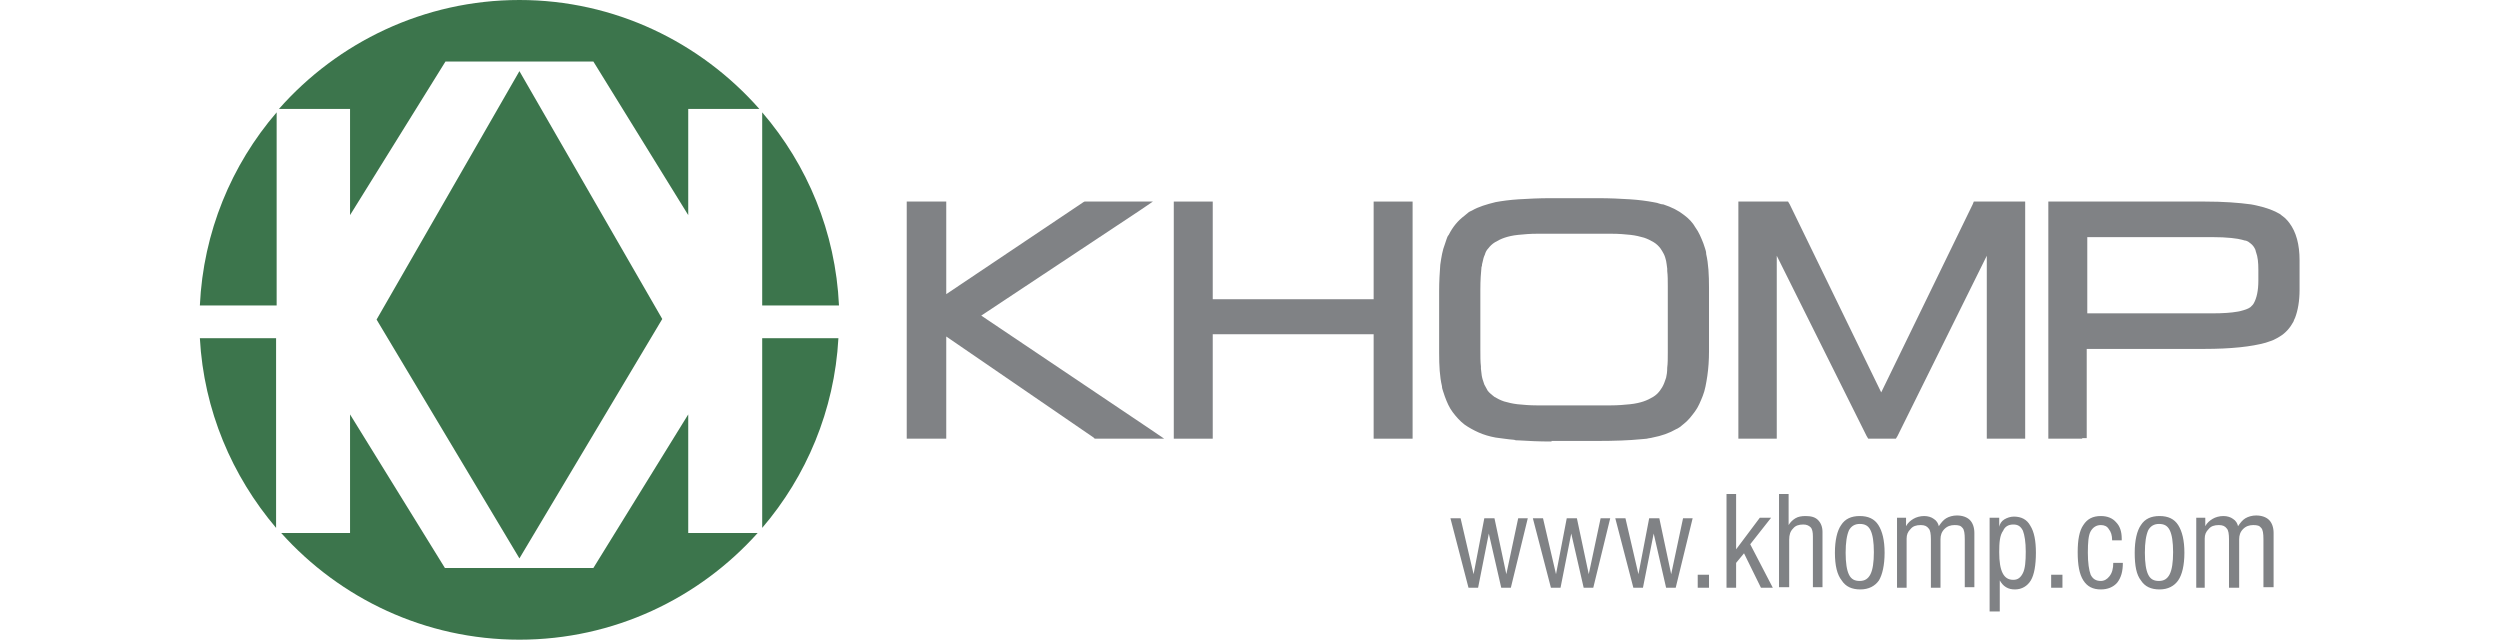
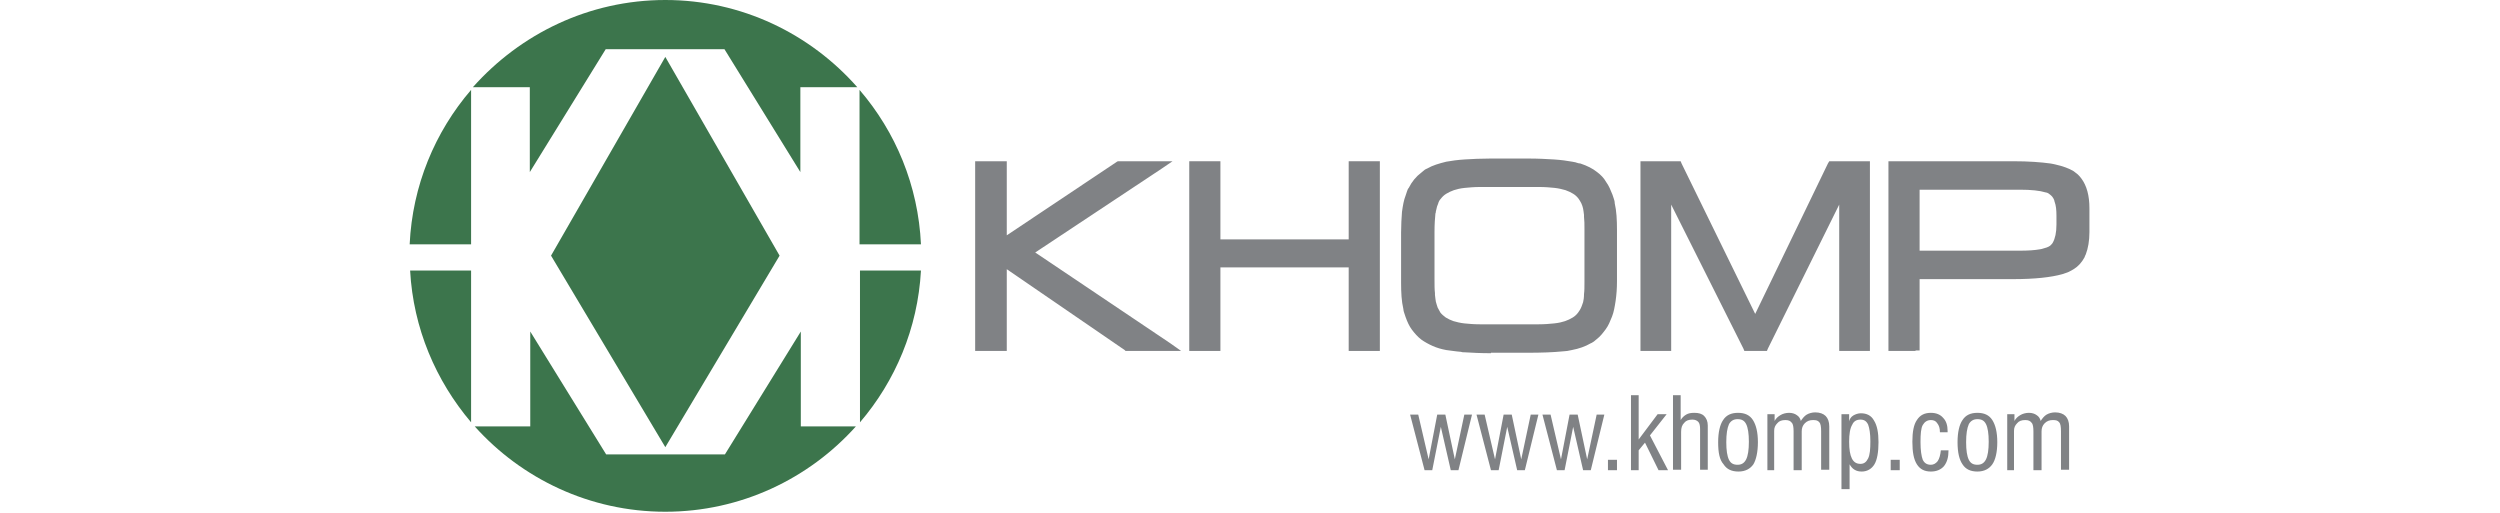
- <svg xmlns="http://www.w3.org/2000/svg" version="1.1" x="0px" y="0px" viewBox="0 0 442.8 113.4" style="enable-background:new 0 0 442.8 113.4;" xml:space="preserve">
+ <svg xmlns="http://www.w3.org/2000/svg" version="1.1" x="0px" y="0px" viewBox="0 0 553.5 113.4" style="enable-background:new 0 0 553.5 113.4;" xml:space="preserve">
  <style type="text/css">
	.st0{fill-rule:evenodd;clip-rule:evenodd;fill:#3C754C;}
	.st1{fill-rule:evenodd;clip-rule:evenodd;fill:#808285;}
</style>
  <g id="Guides_For_Artboard">
</g>
  <g id="Camada_1">
    <g>
-       <path class="st0" d="M92,0c16.9,0,32.1,7.5,42.5,19.3h-12.6v18.8l-16.8-27.2H92.9H91H78.9L62,38.1V19.3H49.4C59.8,7.5,75.1,0,92,0    L92,0z M135,19.9c8,9.3,13,21.2,13.6,34.2H135C135,42.7,135,31.3,135,19.9L135,19.9z M148.5,59.9c-0.7,12.8-5.7,24.5-13.5,33.6    c0-11.2,0-22.4,0-33.6H148.5L148.5,59.9z M134.2,94.4c-10.4,11.6-25.5,18.9-42.2,18.9c-16.7,0-31.8-7.3-42.2-18.9H62v-21    l16.8,27.2H91h1.9h12.2l16.8-27.2v21H134.2L134.2,94.4z M48.9,93.5c-7.8-9.2-12.8-20.8-13.5-33.6h13.5V93.5L48.9,93.5z M35.4,54.1    c0.6-13,5.6-24.9,13.6-34.2v34.2H35.4L35.4,54.1z M92,12.6l-25.3,44L92,98.9l25.3-42.4L92,12.6z" />
-       <path class="st1" d="M368.8,77.7h-5.1h-0.9v-0.9V36.6v-0.9h0.9h26.8h0v0c3.3,0,6,0.2,8.2,0.5c0.4,0.1,0.7,0.1,1,0.2    c1.8,0.4,3.1,0.9,4.1,1.5l0,0l0,0v0l0,0l0,0l0,0c0.3,0.2,0.6,0.5,0.9,0.7c0.3,0.3,0.6,0.6,0.8,0.9c1.2,1.6,1.8,3.8,1.8,6.6v5.3v0    h0c0,1.9-0.3,3.6-0.8,4.9c-0.1,0.2-0.2,0.4-0.3,0.7c-0.6,1.1-1.4,2-2.4,2.6l0,0l0,0v0c-0.3,0.2-0.7,0.4-1.1,0.6    c-0.4,0.2-0.9,0.3-1.4,0.5c-2.5,0.7-6.1,1.1-10.9,1.1h-20.8v14.9v0.9H368.8L368.8,77.7z M369.7,55.5h22.2h0v0    c1.8,0,3.3-0.1,4.4-0.3c0.2,0,0.4-0.1,0.5-0.1c0.8-0.2,1.4-0.4,1.8-0.7v0l0,0c0.1-0.1,0.2-0.2,0.3-0.3h0c0.1-0.1,0.2-0.2,0.3-0.4    c0.5-0.9,0.8-2.2,0.8-4h0v-1.9h0v0h0c0-1.3-0.1-2.3-0.4-3.1c0-0.1-0.1-0.2-0.1-0.4l0,0c-0.2-0.5-0.5-0.9-0.9-1.2v0l0,0l0,0    c-0.1-0.1-0.3-0.2-0.4-0.3c-0.2-0.1-0.4-0.2-0.6-0.2c-1.3-0.4-3.2-0.6-5.7-0.6h-22.2V55.5z" />
-       <polygon class="st1" points="313.7,77.7 308.8,77.7 307.9,77.7 307.9,76.8 307.9,36.6 307.9,35.7 308.8,35.7 316.1,35.7     316.7,35.7 317,36.2 333.2,69.5 349.4,36.2 349.6,35.7 350.2,35.7 357.8,35.7 358.7,35.7 358.7,36.6 358.7,76.8 358.7,77.7     357.8,77.7 352.8,77.7 351.9,77.7 351.9,76.8 351.9,45.3 336.1,77.2 335.8,77.7 335.3,77.7 331.5,77.7 330.9,77.7 330.6,77.2     314.7,45.3 314.7,76.8 314.7,77.7   " />
-       <path class="st1" d="M274.8,78.2L274.8,78.2L274.8,78.2c-2.3,0-4.2-0.1-5.8-0.2c-0.3,0-0.6,0-0.8-0.1c-1.3-0.1-2.4-0.3-3.3-0.4    c-1.1-0.2-2.1-0.5-3-0.9c-0.9-0.4-1.8-0.9-2.5-1.4l0,0c-0.8-0.6-1.5-1.4-2.1-2.2c-0.6-0.8-1-1.7-1.4-2.8h0l0,0v0    c-0.1-0.3-0.2-0.6-0.3-0.9c-0.1-0.3-0.2-0.6-0.2-0.9c-0.4-1.7-0.5-3.6-0.5-5.9v-11c0-1.7,0.1-3.2,0.2-4.6c0.2-1.4,0.4-2.6,0.8-3.6    h0l0,0l0,0l0,0l0,0c0.1-0.3,0.2-0.6,0.3-0.9c0.1-0.3,0.2-0.6,0.4-0.8c0.7-1.4,1.6-2.5,2.8-3.4l0,0l0,0c0.2-0.2,0.4-0.3,0.6-0.5    l0,0c0.2-0.2,0.5-0.3,0.7-0.4c1.2-0.7,2.6-1.1,4.2-1.5c1.1-0.2,2.5-0.4,4.1-0.5c1.6-0.1,3.6-0.2,5.7-0.2h8.3    c2.2,0,4.1,0.1,5.7,0.2c1.6,0.1,3,0.3,4.1,0.5l0,0l0,0v0c0.4,0.1,0.7,0.1,0.9,0.2c0.3,0.1,0.6,0.2,0.9,0.2    c1.5,0.5,2.7,1.1,3.7,1.9c0.8,0.6,1.5,1.3,2,2.2c0.6,0.8,1,1.8,1.4,2.8l0,0l0,0v0c0.1,0.3,0.2,0.6,0.3,0.9c0.1,0.3,0.2,0.6,0.2,1    c0.4,1.7,0.5,3.7,0.5,6v11.2c0,1.6-0.1,3-0.3,4.4c-0.2,1.3-0.4,2.5-0.8,3.5c-0.4,1-0.8,2-1.4,2.8c-0.6,0.8-1.2,1.6-2,2.2v0l0,0    l0,0c-0.2,0.2-0.4,0.3-0.6,0.5c-0.2,0.1-0.4,0.3-0.7,0.4c-1.2,0.7-2.6,1.2-4.2,1.5l0,0h0c-0.3,0.1-0.7,0.1-1,0.2    c-0.3,0-0.7,0.1-1.1,0.1c-2,0.2-4.6,0.3-7.8,0.3H274.8L274.8,78.2z M285.4,41.4h-13.1c-1.3,0-2.4,0.1-3.4,0.2l0,0    c-1,0.1-1.8,0.3-2.4,0.5c-0.6,0.2-1.2,0.5-1.7,0.8c-0.5,0.3-0.9,0.7-1.2,1.1c-0.3,0.3-0.5,0.7-0.6,1.1c-0.2,0.4-0.3,0.8-0.4,1.3    l0,0l0,0l0,0c0,0.1-0.1,0.3-0.1,0.4c0,0.1,0,0.3-0.1,0.5c-0.1,1-0.2,2.3-0.2,4V52v9.9v0h0c0,1.2,0,2.2,0.1,3l0,0v0    c0,0.1,0,0.2,0,0.4c0.1,0.6,0.1,1.1,0.2,1.5l0,0c0.1,0.5,0.3,0.9,0.4,1.3c0.2,0.4,0.4,0.7,0.6,1.1c0.3,0.4,0.8,0.8,1.2,1.1    c0.5,0.3,1.1,0.6,1.7,0.8c0.7,0.2,1.5,0.4,2.4,0.5l0,0c1,0.1,2.1,0.2,3.4,0.2v0h13.1c1.3,0,2.4-0.1,3.4-0.2c1-0.1,1.8-0.3,2.4-0.5    c0.6-0.2,1.2-0.5,1.7-0.8c0.5-0.3,0.9-0.7,1.2-1.1l0,0l0,0v0c0.1-0.1,0.1-0.2,0.2-0.3l0,0c0.1-0.1,0.1-0.2,0.2-0.3    c0.3-0.5,0.5-1.1,0.7-1.7c0.1-0.4,0.2-1,0.2-1.8c0.1-0.7,0.1-1.6,0.1-2.7v-1.3V50.7v0h0c0-1,0-1.9-0.1-2.7l0-0.4l0,0    c-0.1-0.6-0.1-1-0.2-1.4c-0.1-0.4-0.2-0.8-0.4-1.2c-0.2-0.4-0.4-0.7-0.6-1c-0.3-0.4-0.7-0.8-1.2-1.1c-0.5-0.3-1.1-0.6-1.7-0.8    c-0.7-0.2-1.5-0.4-2.4-0.5C287.9,41.5,286.7,41.4,285.4,41.4z" />
-       <polygon class="st1" points="213.9,77.7 208.8,77.7 207.9,77.7 207.9,76.8 207.9,36.6 207.9,35.7 208.8,35.7 213.9,35.7     214.8,35.7 214.8,36.6 214.8,53 243.3,53 243.3,36.6 243.3,35.7 244.2,35.7 249.3,35.7 250.2,35.7 250.2,36.6 250.2,76.8     250.2,77.7 249.3,77.7 244.2,77.7 243.3,77.7 243.3,76.8 243.3,59.2 214.8,59.2 214.8,76.8 214.8,77.7   " />
-       <polygon class="st1" points="166.7,77.7 161.5,77.7 160.6,77.7 160.6,76.8 160.6,36.6 160.6,35.7 161.5,35.7 166.7,35.7     167.6,35.7 167.6,36.6 167.6,52.1 191.9,35.8 192.1,35.7 192.4,35.7 201.2,35.7 204.2,35.7 201.7,37.4 173.8,55.9 203.7,76     206.2,77.7 203.2,77.7 194.2,77.7 193.9,77.7 193.7,77.5 167.6,59.6 167.6,76.8 167.6,77.7   " />
-       <path class="st1" d="M260.1,104.1l-3.2-12.3h1.8l2.3,9.9l1.9-9.9h1.8l2.1,9.9l2.1-9.9h1.7l-3,12.3h-1.7l-2.2-9.6l-1.9,9.6H260.1    L260.1,104.1z M274.7,104.1l-3.2-12.3h1.8l2.3,9.9l1.9-9.9h1.8l2.1,9.9l2.1-9.9h1.7l-3,12.3h-1.7l-2.2-9.6l-1.9,9.6H274.7    L274.7,104.1z M289.3,104.1l-3.2-12.3h1.8l2.3,9.9l1.9-9.9h1.8l2.1,9.9l2.1-9.9h1.7l-3,12.3h-1.7l-2.2-9.6l-1.9,9.6H289.3    L289.3,104.1z M300.7,104.1v-2.3h2v2.3H300.7L300.7,104.1z M305.8,104.1V87.5h1.7v9.8l4.2-5.6h2l-3.7,4.7l4,7.7h-2.1l-3-6.1    l-1.4,1.7v4.4H305.8L305.8,104.1z M315.1,104.1V87.5h1.7v5.5c0.3-0.5,0.7-0.9,1.2-1.2c0.5-0.3,1.1-0.4,1.8-0.4    c1,0,1.7,0.2,2.2,0.7c0.5,0.5,0.8,1.2,0.8,2.1v9.8h-1.7v-9c0-0.7-0.1-1.3-0.4-1.6c-0.3-0.3-0.7-0.5-1.3-0.5    c-0.8,0-1.4,0.2-1.8,0.7c-0.5,0.5-0.7,1.1-0.7,2v8.4H315.1L315.1,104.1z M325,97.9c0-2.2,0.4-3.9,1.1-4.9c0.7-1.1,1.8-1.6,3.3-1.6    c1.5,0,2.6,0.5,3.3,1.6c0.7,1.1,1.1,2.7,1.1,4.9c0,2.2-0.4,3.9-1,4.9c-0.7,1-1.8,1.6-3.3,1.6c-1.5,0-2.6-0.5-3.3-1.6    C325.4,101.8,325,100.2,325,97.9L325,97.9z M326.9,97.9c0,1.8,0.2,3.1,0.6,3.9c0.4,0.8,1,1.1,1.9,1.1c0.9,0,1.5-0.4,1.9-1.2    c0.4-0.8,0.6-2.1,0.6-3.9c0-1.8-0.2-3.1-0.6-3.9c-0.4-0.8-1-1.1-1.9-1.1c-0.9,0-1.5,0.4-1.9,1.1C327.1,94.8,326.9,96.1,326.9,97.9    L326.9,97.9z M336,104.1V91.7h1.6v1.5c0.3-0.6,0.8-1,1.3-1.3c0.5-0.3,1.2-0.5,1.9-0.5c0.7,0,1.3,0.2,1.7,0.5    c0.5,0.3,0.8,0.8,0.9,1.3c0.4-0.6,0.8-1.1,1.3-1.4c0.5-0.3,1.2-0.5,1.9-0.5c1,0,1.8,0.3,2.3,0.8c0.5,0.5,0.8,1.3,0.8,2.3v9.6H348    v-8.5c0-1-0.1-1.7-0.4-2c-0.3-0.4-0.7-0.5-1.4-0.5c-0.7,0-1.3,0.2-1.8,0.7c-0.5,0.5-0.7,1.1-0.7,1.8v8.6H342v-8.6    c0-0.9-0.1-1.6-0.4-1.9c-0.3-0.4-0.7-0.6-1.4-0.6c-0.8,0-1.4,0.2-1.8,0.7c-0.5,0.5-0.7,1-0.7,1.7v8.7H336L336,104.1z M354.1,97.8    c0,1.7,0.2,2.9,0.6,3.7c0.4,0.8,1,1.2,1.9,1.2c0.8,0,1.3-0.4,1.7-1.2c0.4-0.8,0.5-2.1,0.5-3.8c0-1.7-0.2-2.9-0.5-3.7    c-0.4-0.8-0.9-1.1-1.7-1.1c-0.9,0-1.5,0.4-1.8,1.1C354.2,94.8,354.1,96.1,354.1,97.8L354.1,97.8z M352.4,108.2V91.7h1.7v1.6    c0.1-0.5,0.4-1,0.9-1.3c0.5-0.3,1.1-0.5,1.7-0.5c1.3,0,2.3,0.5,2.9,1.6c0.7,1.1,1,2.7,1,4.8c0,2.2-0.3,3.9-0.9,4.9    c-0.6,1-1.6,1.6-2.8,1.6c-0.6,0-1.1-0.1-1.6-0.4c-0.5-0.3-0.8-0.7-1.1-1.2v5.5H352.4L352.4,108.2z M363.3,104.1v-2.3h2v2.3H363.3    L363.3,104.1z M374.3,99.7l1.7,0c0,1.5-0.3,2.6-1,3.5c-0.7,0.8-1.7,1.2-2.9,1.2c-1.4,0-2.4-0.5-3.1-1.6c-0.7-1.1-1-2.7-1-5    c0-2.2,0.3-3.8,1-4.8c0.7-1.1,1.7-1.6,3.1-1.6c1.2,0,2.1,0.4,2.7,1.1c0.7,0.7,1,1.7,1,2.9v0.3h-1.7c0-0.9-0.2-1.5-0.6-2    c-0.3-0.5-0.8-0.7-1.4-0.7c-0.8,0-1.4,0.4-1.8,1.1c-0.4,0.7-0.5,2-0.5,3.8c0,1.8,0.2,3.1,0.5,3.9c0.4,0.8,1,1.1,1.8,1.1    c0.6,0,1.1-0.3,1.5-0.8C374.1,101.5,374.3,100.7,374.3,99.7L374.3,99.7z M378.1,97.9c0-2.2,0.4-3.9,1.1-4.9    c0.7-1.1,1.8-1.6,3.3-1.6c1.5,0,2.6,0.5,3.3,1.6c0.7,1.1,1.1,2.7,1.1,4.9c0,2.2-0.4,3.9-1.1,4.9c-0.7,1-1.8,1.6-3.3,1.6    c-1.5,0-2.6-0.5-3.3-1.6C378.4,101.8,378.1,100.2,378.1,97.9L378.1,97.9z M379.9,97.9c0,1.8,0.2,3.1,0.6,3.9    c0.4,0.8,1,1.1,1.9,1.1c0.9,0,1.5-0.4,1.9-1.2c0.4-0.8,0.6-2.1,0.6-3.9c0-1.8-0.2-3.1-0.6-3.9c-0.4-0.8-1-1.1-1.9-1.1    c-0.9,0-1.5,0.4-1.9,1.1C380.1,94.8,379.9,96.1,379.9,97.9L379.9,97.9z M389,104.1V91.7h1.6v1.5c0.3-0.6,0.8-1,1.3-1.3    c0.5-0.3,1.2-0.5,1.9-0.5c0.7,0,1.3,0.2,1.7,0.5c0.5,0.3,0.8,0.8,0.9,1.3c0.4-0.6,0.8-1.1,1.3-1.4c0.5-0.3,1.2-0.5,1.9-0.5    c1,0,1.8,0.3,2.3,0.8c0.5,0.5,0.8,1.3,0.8,2.3v9.6h-1.8v-8.5c0-1-0.1-1.7-0.4-2c-0.3-0.4-0.7-0.5-1.4-0.5c-0.7,0-1.3,0.2-1.8,0.7    c-0.5,0.5-0.7,1.1-0.7,1.8v8.6h-1.8v-8.6c0-0.9-0.1-1.6-0.4-1.9c-0.3-0.4-0.7-0.6-1.4-0.6c-0.8,0-1.4,0.2-1.8,0.7    c-0.5,0.5-0.7,1-0.7,1.7v8.7H389z" />
+       <path class="st0" d="M147.3,0c16.9,0,32.1,7.5,42.5,19.3h-12.6v18.8l-16.8-27.2h-12.2h-1.9h-12.2l-16.8,27.2V19.3h-12.6    C115.2,7.5,130.4,0,147.3,0L147.3,0z M190.3,19.9c8,9.3,13,21.2,13.6,34.2h-13.6C190.3,42.7,190.3,31.3,190.3,19.9L190.3,19.9z     M203.9,59.9c-0.7,12.8-5.7,24.5-13.5,33.6c0-11.2,0-22.4,0-33.6H203.9L203.9,59.9z M189.5,94.4c-10.4,11.6-25.5,18.9-42.2,18.9    c-16.7,0-31.8-7.3-42.2-18.9h12.3v-21l16.8,27.2h12.2h1.9h12.2l16.8-27.2v21H189.5L189.5,94.4z M104.3,93.5    c-7.8-9.2-12.8-20.8-13.5-33.6h13.5V93.5L104.3,93.5z M90.7,54.1c0.6-13,5.6-24.9,13.6-34.2v34.2H90.7L90.7,54.1z M147.3,12.6    l-25.3,44l25.3,42.4l25.3-42.4L147.3,12.6z" />
+       <path class="st1" d="M424.1,77.7H419h-0.9v-0.9V36.6v-0.9h0.9h26.8h0v0c3.3,0,6,0.2,8.2,0.5c0.4,0.1,0.7,0.1,1,0.2    c1.8,0.4,3.1,0.9,4.1,1.5l0,0l0,0v0l0,0l0,0l0,0c0.3,0.2,0.6,0.5,0.9,0.7c0.3,0.3,0.6,0.6,0.8,0.9c1.2,1.6,1.8,3.8,1.8,6.6v5.3v0    h0c0,1.9-0.3,3.6-0.8,4.9c-0.1,0.2-0.2,0.4-0.3,0.7c-0.6,1.1-1.4,2-2.4,2.6l0,0l0,0v0c-0.3,0.2-0.7,0.4-1.1,0.6    c-0.4,0.2-0.9,0.3-1.4,0.5c-2.5,0.7-6.1,1.1-10.9,1.1H425v14.9v0.9H424.1L424.1,77.7z M425,55.5h22.2h0v0c1.8,0,3.3-0.1,4.4-0.3    c0.2,0,0.4-0.1,0.5-0.1c0.8-0.2,1.4-0.4,1.8-0.7v0l0,0c0.1-0.1,0.2-0.2,0.3-0.3h0c0.1-0.1,0.2-0.2,0.3-0.4c0.5-0.9,0.8-2.2,0.8-4    h0v-1.9h0v0h0c0-1.3-0.1-2.3-0.4-3.1c0-0.1-0.1-0.2-0.1-0.4l0,0c-0.2-0.5-0.5-0.9-0.9-1.2v0l0,0l0,0c-0.1-0.1-0.3-0.2-0.4-0.3    c-0.2-0.1-0.4-0.2-0.6-0.2c-1.3-0.4-3.2-0.6-5.7-0.6H425V55.5z" />
+       <polygon class="st1" points="369.1,77.7 364.1,77.7 363.2,77.7 363.2,76.8 363.2,36.6 363.2,35.7 364.1,35.7 371.5,35.7     372.1,35.7 372.3,36.2 388.6,69.5 404.7,36.2 405,35.7 405.5,35.7 413.1,35.7 414,35.7 414,36.6 414,76.8 414,77.7 413.1,77.7     408.2,77.7 407.2,77.7 407.2,76.8 407.2,45.3 391.4,77.2 391.2,77.7 390.6,77.7 386.8,77.7 386.2,77.7 386,77.2 370,45.3     370,76.8 370,77.7   " />
+       <path class="st1" d="M330.1,78.2L330.1,78.2L330.1,78.2c-2.3,0-4.2-0.1-5.8-0.2c-0.3,0-0.6,0-0.8-0.1c-1.3-0.1-2.4-0.3-3.3-0.4    c-1.1-0.2-2.1-0.5-3-0.9c-0.9-0.4-1.8-0.9-2.5-1.4l0,0c-0.8-0.6-1.5-1.4-2.1-2.2c-0.6-0.8-1-1.7-1.4-2.8h0l0,0v0    c-0.1-0.3-0.2-0.6-0.3-0.9c-0.1-0.3-0.2-0.6-0.2-0.9c-0.4-1.7-0.5-3.6-0.5-5.9v-11c0-1.7,0.1-3.2,0.2-4.6c0.2-1.4,0.4-2.6,0.8-3.6    h0l0,0l0,0l0,0l0,0c0.1-0.3,0.2-0.6,0.3-0.9c0.1-0.3,0.2-0.6,0.4-0.8c0.7-1.4,1.6-2.5,2.8-3.4l0,0l0,0c0.2-0.2,0.4-0.3,0.6-0.5    l0,0c0.2-0.2,0.5-0.3,0.7-0.4c1.2-0.7,2.6-1.1,4.2-1.5c1.1-0.2,2.5-0.4,4.1-0.5c1.6-0.1,3.6-0.2,5.7-0.2h8.3    c2.2,0,4.1,0.1,5.7,0.2c1.6,0.1,3,0.3,4.1,0.5l0,0l0,0v0c0.4,0.1,0.7,0.1,0.9,0.2c0.3,0.1,0.6,0.2,0.9,0.2    c1.5,0.5,2.7,1.1,3.7,1.9c0.8,0.6,1.5,1.3,2,2.2c0.6,0.8,1,1.8,1.4,2.8l0,0l0,0v0c0.1,0.3,0.2,0.6,0.3,0.9c0.1,0.3,0.2,0.6,0.2,1    c0.4,1.7,0.5,3.7,0.5,6v11.2c0,1.6-0.1,3-0.3,4.4c-0.2,1.3-0.4,2.5-0.8,3.5c-0.4,1-0.8,2-1.4,2.8c-0.6,0.8-1.2,1.6-2,2.2v0l0,0    l0,0c-0.2,0.2-0.4,0.3-0.6,0.5c-0.2,0.1-0.4,0.3-0.7,0.4c-1.2,0.7-2.6,1.2-4.2,1.5l0,0h0c-0.3,0.1-0.7,0.1-1,0.2    c-0.3,0-0.7,0.1-1.1,0.1c-2,0.2-4.6,0.3-7.8,0.3H330.1L330.1,78.2z M340.8,41.4h-13.1c-1.3,0-2.4,0.1-3.4,0.2l0,0    c-1,0.1-1.8,0.3-2.4,0.5c-0.6,0.2-1.2,0.5-1.7,0.8c-0.5,0.3-0.9,0.7-1.2,1.1c-0.3,0.3-0.5,0.7-0.6,1.1c-0.2,0.4-0.3,0.8-0.4,1.3    l0,0l0,0l0,0c0,0.1-0.1,0.3-0.1,0.4c0,0.1,0,0.3-0.1,0.5c-0.1,1-0.2,2.3-0.2,4V52v9.9v0h0c0,1.2,0,2.2,0.1,3l0,0v0    c0,0.1,0,0.2,0,0.4c0.1,0.6,0.1,1.1,0.2,1.5l0,0c0.1,0.5,0.3,0.9,0.4,1.3c0.2,0.4,0.4,0.7,0.6,1.1c0.3,0.4,0.8,0.8,1.2,1.1    c0.5,0.3,1.1,0.6,1.7,0.8c0.7,0.2,1.5,0.4,2.4,0.5l0,0c1,0.1,2.1,0.2,3.4,0.2v0h13.1c1.3,0,2.4-0.1,3.4-0.2c1-0.1,1.8-0.3,2.4-0.5    c0.6-0.2,1.2-0.5,1.7-0.8c0.5-0.3,0.9-0.7,1.2-1.1l0,0l0,0v0c0.1-0.1,0.1-0.2,0.2-0.3l0,0c0.1-0.1,0.1-0.2,0.2-0.3    c0.3-0.5,0.5-1.1,0.7-1.7c0.1-0.4,0.2-1,0.2-1.8c0.1-0.7,0.1-1.6,0.1-2.7v-1.3V50.7v0h0c0-1,0-1.9-0.1-2.7l0-0.4l0,0    c-0.1-0.6-0.1-1-0.2-1.4c-0.1-0.4-0.2-0.8-0.4-1.2c-0.2-0.4-0.4-0.7-0.6-1c-0.3-0.4-0.7-0.8-1.2-1.1c-0.5-0.3-1.1-0.6-1.7-0.8    c-0.7-0.2-1.5-0.4-2.4-0.5C343.2,41.5,342.1,41.4,340.8,41.4z" />
+       <polygon class="st1" points="269.3,77.7 264.2,77.7 263.3,77.7 263.3,76.8 263.3,36.6 263.3,35.7 264.2,35.7 269.3,35.7     270.2,35.7 270.2,36.6 270.2,53 298.6,53 298.6,36.6 298.6,35.7 299.5,35.7 304.6,35.7 305.5,35.7 305.5,36.6 305.5,76.8     305.5,77.7 304.6,77.7 299.5,77.7 298.6,77.7 298.6,76.8 298.6,59.2 270.2,59.2 270.2,76.8 270.2,77.7   " />
+       <polygon class="st1" points="222,77.7 216.8,77.7 215.9,77.7 215.9,76.8 215.9,36.6 215.9,35.7 216.8,35.7 222,35.7 222.9,35.7     222.9,36.6 222.9,52.1 247.3,35.8 247.5,35.7 247.8,35.7 256.6,35.7 259.6,35.7 257.1,37.4 229.2,55.9 259.1,76 261.5,77.7     258.5,77.7 249.5,77.7 249.2,77.7 249,77.5 222.9,59.6 222.9,76.8 222.9,77.7   " />
+       <path class="st1" d="M315.4,104.1l-3.2-12.3h1.8l2.3,9.9l1.9-9.9h1.8l2.1,9.9l2.1-9.9h1.7l-3,12.3h-1.7l-2.2-9.6l-1.9,9.6H315.4    L315.4,104.1z M330.1,104.1l-3.2-12.3h1.8l2.3,9.9l1.9-9.9h1.8l2.1,9.9l2.1-9.9h1.7l-3,12.3h-1.7l-2.2-9.6l-1.9,9.6H330.1    L330.1,104.1z M344.7,104.1l-3.2-12.3h1.8l2.3,9.9l1.9-9.9h1.8l2.1,9.9l2.1-9.9h1.7l-3,12.3h-1.7l-2.2-9.6l-1.9,9.6H344.7    L344.7,104.1z M356,104.1v-2.3h2v2.3H356L356,104.1z M361.1,104.1V87.5h1.7v9.8l4.2-5.6h2l-3.7,4.7l4,7.7h-2.1l-3-6.1l-1.4,1.7    v4.4H361.1L361.1,104.1z M370.4,104.1V87.5h1.7v5.5c0.3-0.5,0.7-0.9,1.2-1.2c0.5-0.3,1.1-0.4,1.8-0.4c1,0,1.7,0.2,2.2,0.7    c0.5,0.5,0.8,1.2,0.8,2.1v9.8h-1.7v-9c0-0.7-0.1-1.3-0.4-1.6c-0.3-0.3-0.7-0.5-1.3-0.5c-0.8,0-1.4,0.2-1.8,0.7    c-0.5,0.5-0.7,1.1-0.7,2v8.4H370.4L370.4,104.1z M380.4,97.9c0-2.2,0.4-3.9,1.1-4.9c0.7-1.1,1.8-1.6,3.3-1.6    c1.5,0,2.6,0.5,3.3,1.6c0.7,1.1,1.1,2.7,1.1,4.9c0,2.2-0.4,3.9-1,4.9c-0.7,1-1.8,1.6-3.3,1.6c-1.5,0-2.6-0.5-3.3-1.6    C380.7,101.8,380.4,100.2,380.4,97.9L380.4,97.9z M382.2,97.9c0,1.8,0.2,3.1,0.6,3.9c0.4,0.8,1,1.1,1.9,1.1c0.9,0,1.5-0.4,1.9-1.2    c0.4-0.8,0.6-2.1,0.6-3.9c0-1.8-0.2-3.1-0.6-3.9c-0.4-0.8-1-1.1-1.9-1.1c-0.9,0-1.5,0.4-1.9,1.1C382.4,94.8,382.2,96.1,382.2,97.9    L382.2,97.9z M391.3,104.1V91.7h1.6v1.5c0.3-0.6,0.8-1,1.3-1.3c0.5-0.3,1.2-0.5,1.9-0.5c0.7,0,1.3,0.2,1.7,0.5    c0.5,0.3,0.8,0.8,0.9,1.3c0.4-0.6,0.8-1.1,1.3-1.4c0.5-0.3,1.2-0.5,1.9-0.5c1,0,1.8,0.3,2.3,0.8c0.5,0.5,0.8,1.3,0.8,2.3v9.6h-1.8    v-8.5c0-1-0.1-1.7-0.4-2c-0.3-0.4-0.7-0.5-1.4-0.5c-0.7,0-1.3,0.2-1.8,0.7c-0.5,0.5-0.7,1.1-0.7,1.8v8.6h-1.8v-8.6    c0-0.9-0.1-1.6-0.4-1.9c-0.3-0.4-0.7-0.6-1.4-0.6c-0.8,0-1.4,0.2-1.8,0.7c-0.5,0.5-0.7,1-0.7,1.7v8.7H391.3L391.3,104.1z     M409.4,97.8c0,1.7,0.2,2.9,0.6,3.7c0.4,0.8,1,1.2,1.9,1.2c0.8,0,1.3-0.4,1.7-1.2c0.4-0.8,0.5-2.1,0.5-3.8c0-1.7-0.2-2.9-0.5-3.7    c-0.4-0.8-0.9-1.1-1.7-1.1c-0.9,0-1.5,0.4-1.8,1.1C409.6,94.8,409.4,96.1,409.4,97.8L409.4,97.8z M407.7,108.2V91.7h1.7v1.6    c0.1-0.5,0.4-1,0.9-1.3c0.5-0.3,1.1-0.5,1.7-0.5c1.3,0,2.3,0.5,2.9,1.6c0.7,1.1,1,2.7,1,4.8c0,2.2-0.3,3.9-0.9,4.9    c-0.6,1-1.6,1.6-2.8,1.6c-0.6,0-1.1-0.1-1.6-0.4c-0.5-0.3-0.8-0.7-1.1-1.2v5.5H407.7L407.7,108.2z M418.6,104.1v-2.3h2v2.3H418.6    L418.6,104.1z M429.7,99.7l1.7,0c0,1.5-0.3,2.6-1,3.5c-0.7,0.8-1.7,1.2-2.9,1.2c-1.4,0-2.4-0.5-3.1-1.6c-0.7-1.1-1-2.7-1-5    c0-2.2,0.3-3.8,1-4.8c0.7-1.1,1.7-1.6,3.1-1.6c1.2,0,2.1,0.4,2.7,1.1c0.7,0.7,1,1.7,1,2.9v0.3h-1.7c0-0.9-0.2-1.5-0.6-2    c-0.3-0.5-0.8-0.7-1.4-0.7c-0.8,0-1.4,0.4-1.8,1.1c-0.4,0.7-0.5,2-0.5,3.8c0,1.8,0.2,3.1,0.5,3.9c0.4,0.8,1,1.1,1.8,1.1    c0.6,0,1.1-0.3,1.5-0.8C429.4,101.5,429.6,100.7,429.7,99.7L429.7,99.7z M433.4,97.9c0-2.2,0.4-3.9,1.1-4.9    c0.7-1.1,1.8-1.6,3.3-1.6c1.5,0,2.6,0.5,3.3,1.6c0.7,1.1,1.1,2.7,1.1,4.9c0,2.2-0.4,3.9-1.1,4.9c-0.7,1-1.8,1.6-3.3,1.6    c-1.5,0-2.6-0.5-3.3-1.6C433.8,101.8,433.4,100.2,433.4,97.9L433.4,97.9z M435.3,97.9c0,1.8,0.2,3.1,0.6,3.9    c0.4,0.8,1,1.1,1.9,1.1c0.9,0,1.5-0.4,1.9-1.2c0.4-0.8,0.6-2.1,0.6-3.9c0-1.8-0.2-3.1-0.6-3.9c-0.4-0.8-1-1.1-1.9-1.1    c-0.9,0-1.5,0.4-1.9,1.1C435.5,94.8,435.3,96.1,435.3,97.9L435.3,97.9z M444.4,104.1V91.7h1.6v1.5c0.3-0.6,0.8-1,1.3-1.3    c0.5-0.3,1.2-0.5,1.9-0.5c0.7,0,1.3,0.2,1.7,0.5c0.5,0.3,0.8,0.8,0.9,1.3c0.4-0.6,0.8-1.1,1.3-1.4c0.5-0.3,1.2-0.5,1.9-0.5    c1,0,1.8,0.3,2.3,0.8c0.5,0.5,0.8,1.3,0.8,2.3v9.6h-1.8v-8.5c0-1-0.1-1.7-0.4-2c-0.3-0.4-0.7-0.5-1.4-0.5c-0.7,0-1.3,0.2-1.8,0.7    c-0.5,0.5-0.7,1.1-0.7,1.8v8.6h-1.8v-8.6c0-0.9-0.1-1.6-0.4-1.9c-0.3-0.4-0.7-0.6-1.4-0.6c-0.8,0-1.4,0.2-1.8,0.7    c-0.5,0.5-0.7,1-0.7,1.7v8.7H444.4z" />
    </g>
  </g>
</svg>
